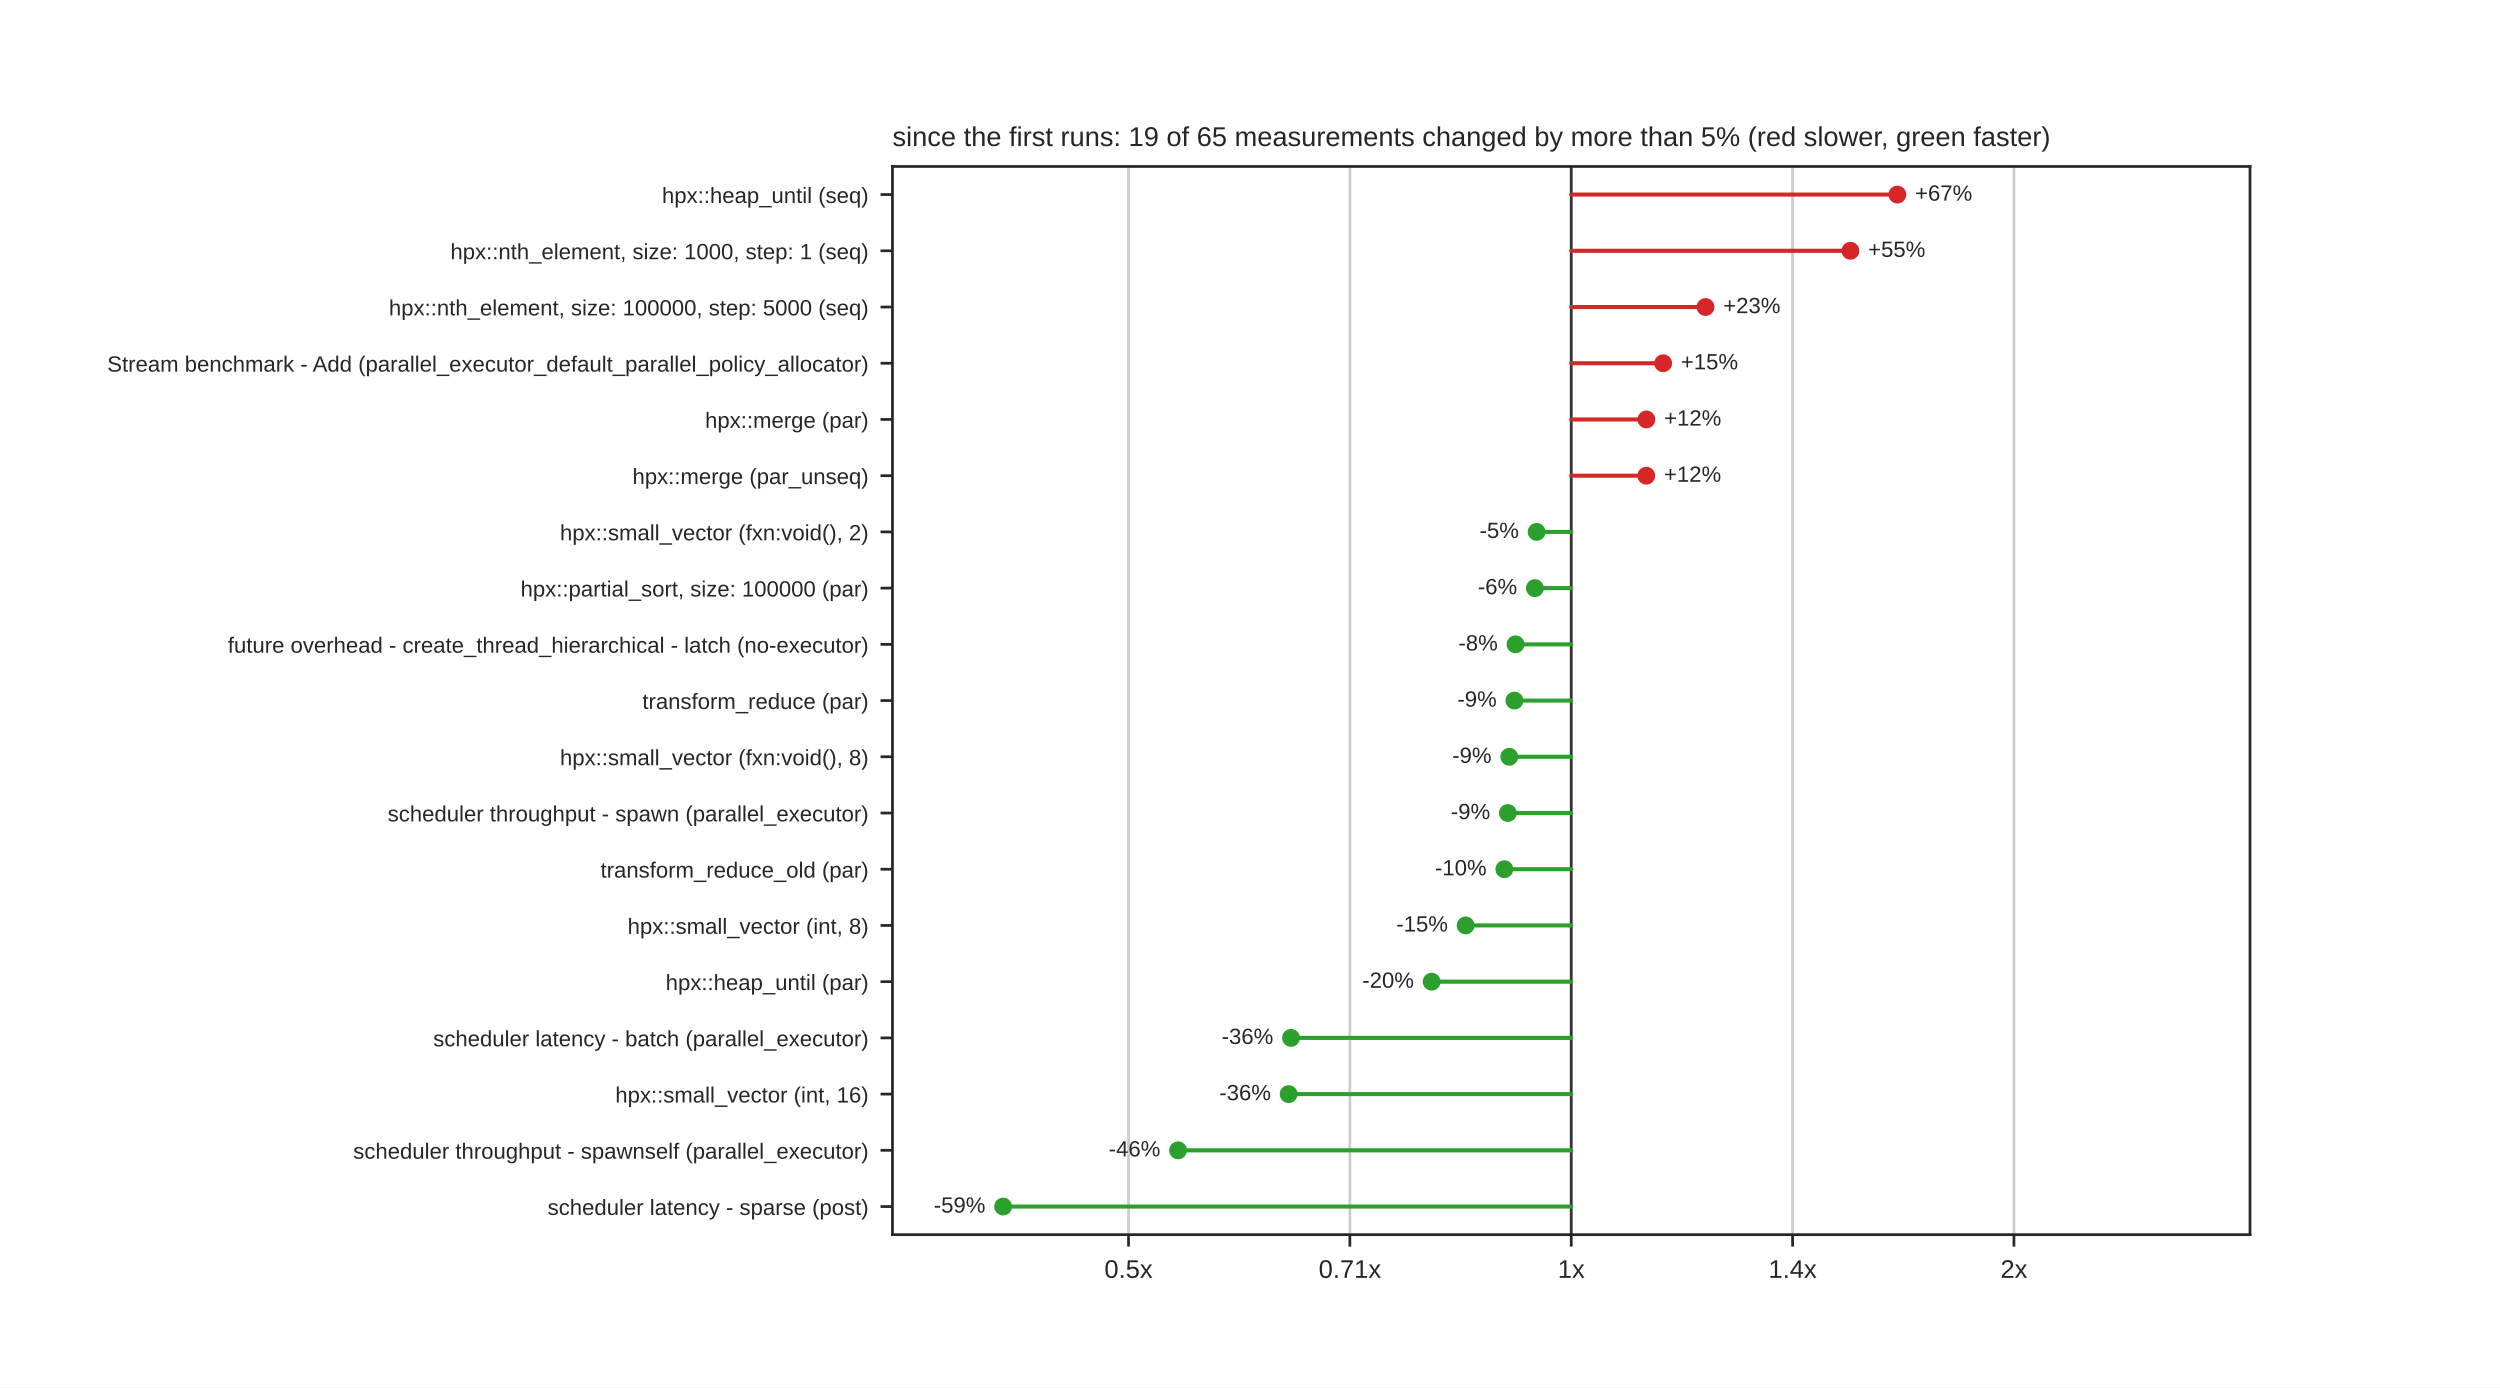
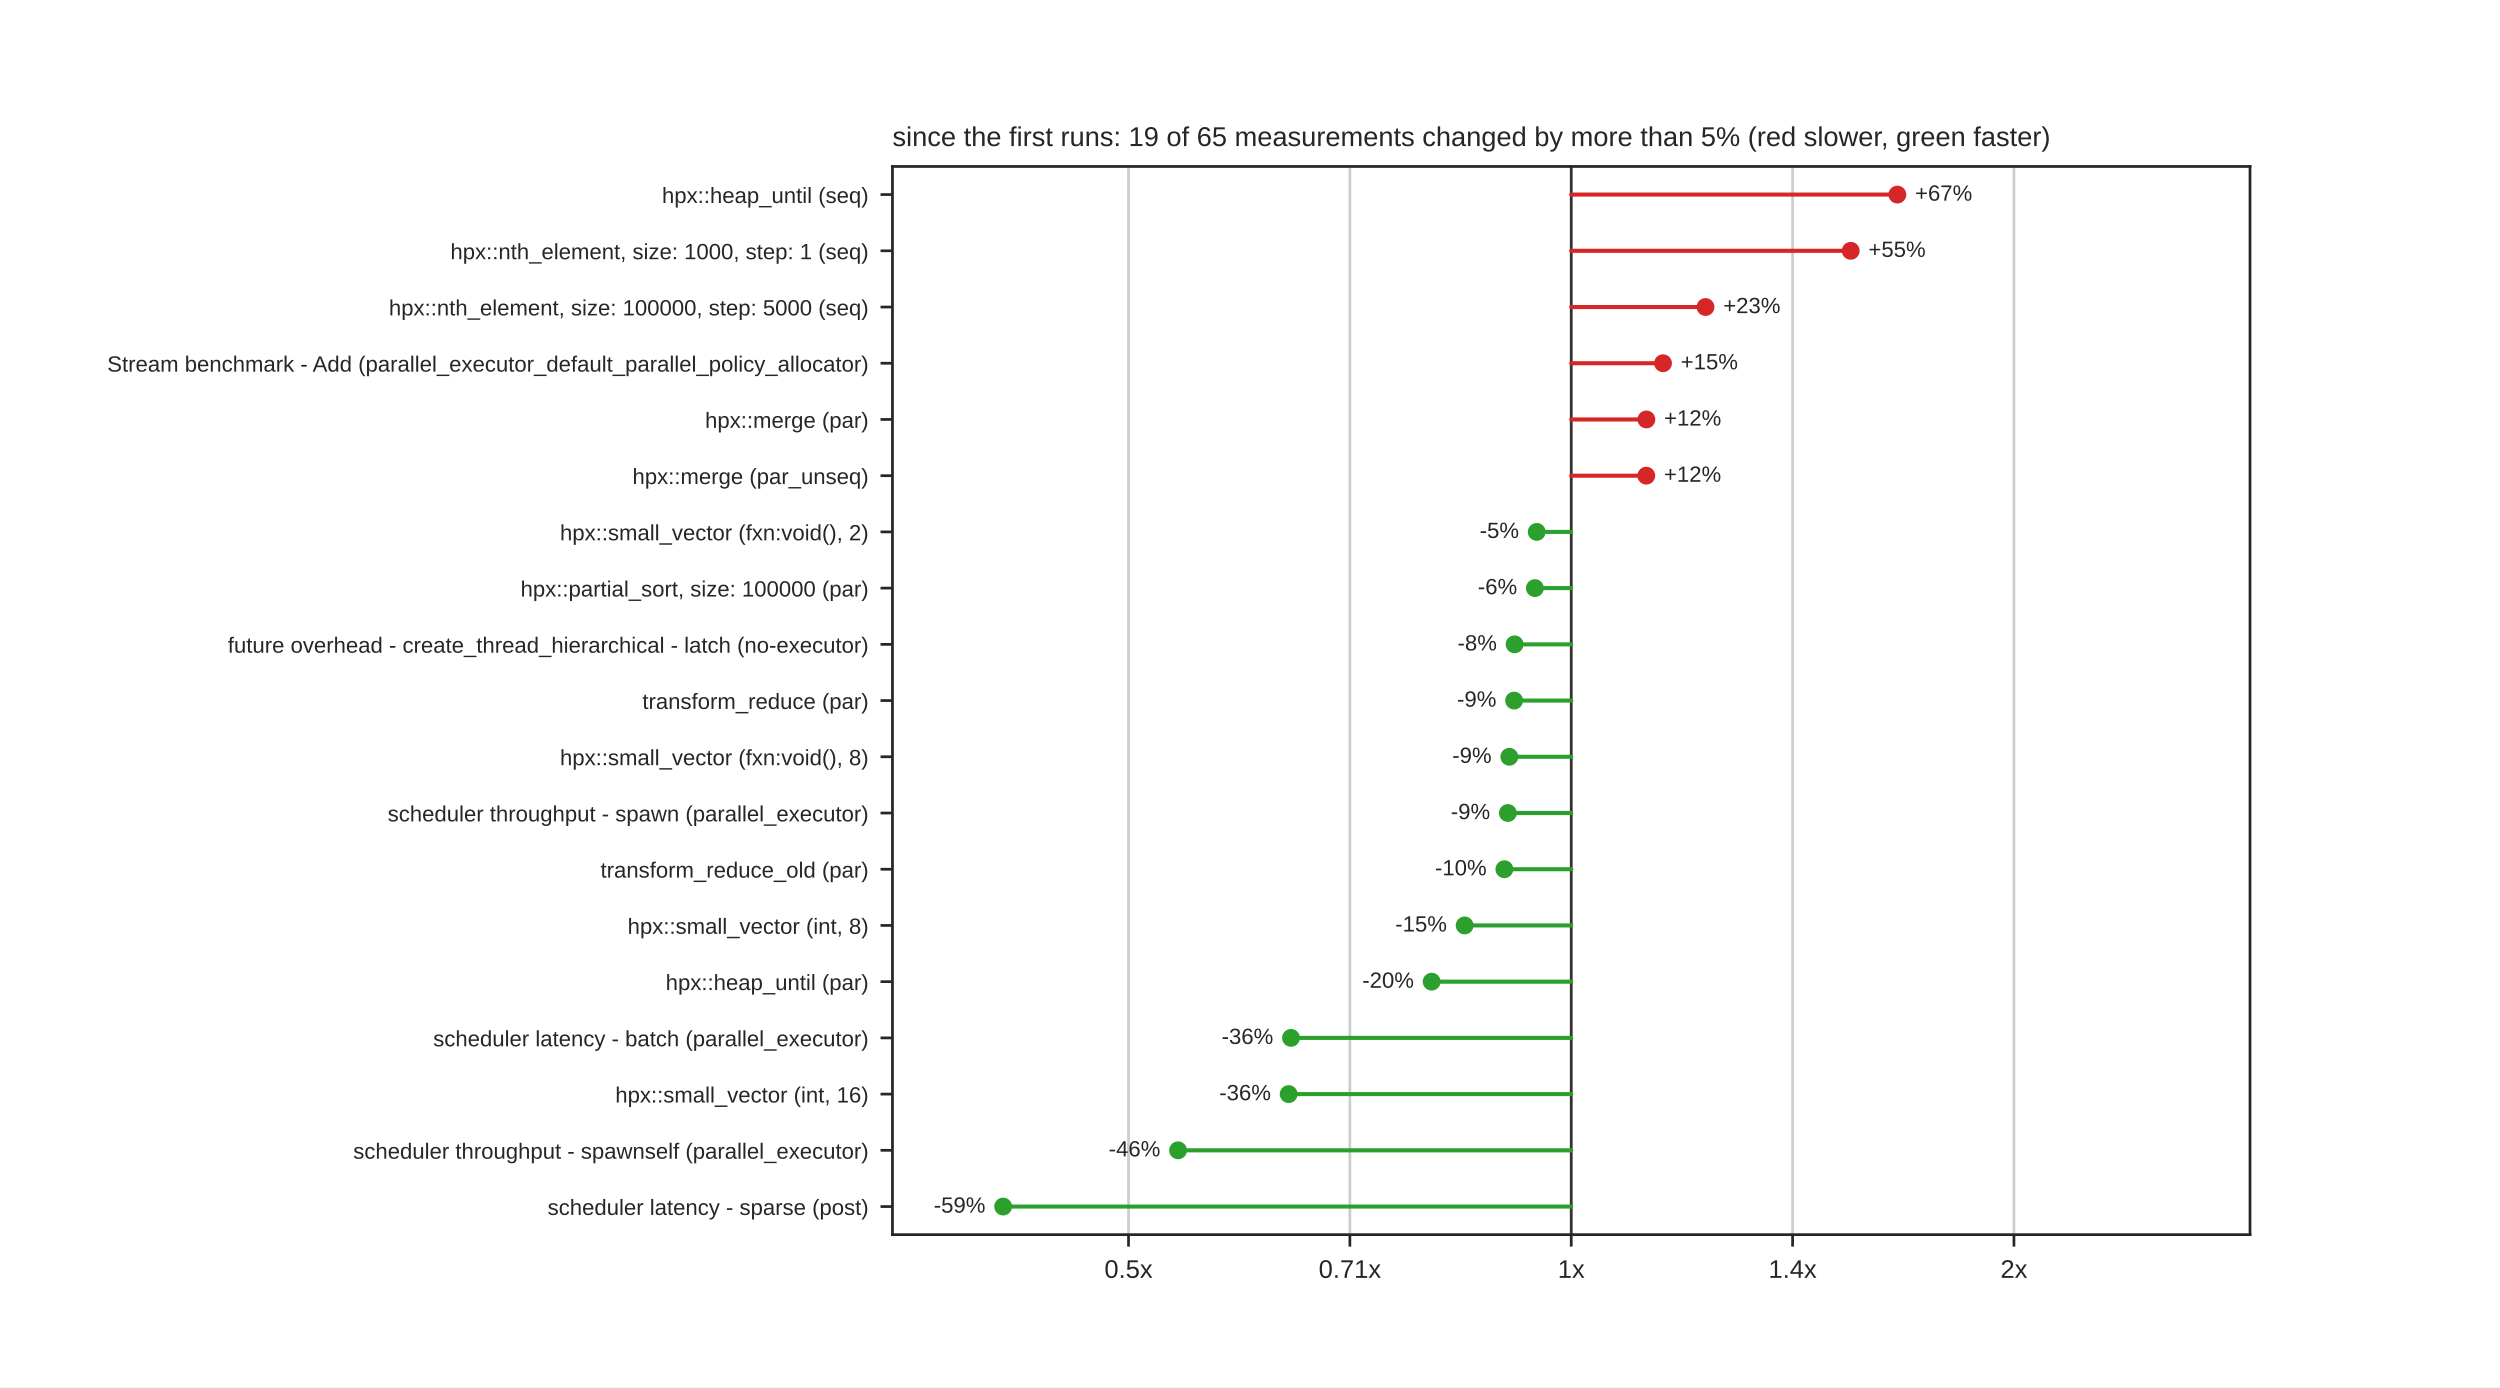
<svg xmlns="http://www.w3.org/2000/svg" xmlns:xlink="http://www.w3.org/1999/xlink" width="734.4pt" height="407.52pt" viewBox="0 0 734.4 407.52" version="1.1">
  <defs>
    <style type="text/css">*{stroke-linejoin: round; stroke-linecap: butt}</style>
  </defs>
  <g id="figure_1">
    <g id="patch_1">
      <path d="M 0 407.52  L 734.4 407.52  L 734.4 0  L 0 0  z " style="fill: #ffffff" />
    </g>
    <g id="axes_1">
      <g id="patch_2">
        <path d="M 262.17 362.693  L 660.96 362.693  L 660.96 48.902  L 262.17 48.902  z " style="fill: #ffffff" />
      </g>
      <g id="matplotlib.axis_1">
        <g id="xtick_1">
          <g id="line2d_1">
            <path d="M 331.515 362.693  L 331.515 48.902  " clip-path="url(#p1e2e644238)" style="fill: none; stroke: #cccccc; stroke-width: 0.8; stroke-linecap: round" />
          </g>
          <g id="line2d_2">
            <defs>
              <path id="mdfc5214045" d="M 0 0  L 0 3.5  " style="stroke: #262626; stroke-width: 0.8" />
            </defs>
            <g>
              <use xlink:href="#mdfc5214045" x="331.515" y="362.693" style="fill: #262626; stroke: #262626; stroke-width: 0.8" />
            </g>
          </g>
          <g id="text_1">
-             <text style="fill: #262626; font: 7.5px 'Arial', 'DejaVu Sans', 'Liberation Sans', 'Bitstream Vera Sans', sans-serif; text-anchor: middle" x="331.515" y="375.392" transform="rotate(-0 331.5154 375.3916)">0.5x</text>
+             <text style="fill: #262626; font: 7.5px 'Arial', 'DejaVu Sans', 'Liberation Sans', 'Bitstream Vera Sans', sans-serif; text-anchor: middle" x="331.515" y="375.392" transform="rotate(-0 331.5151 375.3916)">0.5x</text>
          </g>
        </g>
        <g id="xtick_2">
          <g id="line2d_3">
            <path d="M 396.54 362.693  L 396.54 48.902  " clip-path="url(#p1e2e644238)" style="fill: none; stroke: #cccccc; stroke-width: 0.8; stroke-linecap: round" />
          </g>
          <g id="line2d_4">
            <g>
              <use xlink:href="#mdfc5214045" x="396.54" y="362.693" style="fill: #262626; stroke: #262626; stroke-width: 0.8" />
            </g>
          </g>
          <g id="text_2">
-             <text style="fill: #262626; font: 7.5px 'Arial', 'DejaVu Sans', 'Liberation Sans', 'Bitstream Vera Sans', sans-serif; text-anchor: middle" x="396.54" y="375.392" transform="rotate(-0 396.5402 375.3916)">0.71x</text>
+             <text style="fill: #262626; font: 7.5px 'Arial', 'DejaVu Sans', 'Liberation Sans', 'Bitstream Vera Sans', sans-serif; text-anchor: middle" x="396.54" y="375.392" transform="rotate(-0 396.54 375.3916)">0.71x</text>
          </g>
        </g>
        <g id="xtick_3">
          <g id="line2d_5">
            <path d="M 461.565 362.693  L 461.565 48.902  " clip-path="url(#p1e2e644238)" style="fill: none; stroke: #cccccc; stroke-width: 0.8; stroke-linecap: round" />
          </g>
          <g id="line2d_6">
            <g>
              <use xlink:href="#mdfc5214045" x="461.565" y="362.693" style="fill: #262626; stroke: #262626; stroke-width: 0.8" />
            </g>
          </g>
          <g id="text_3">
            <text style="fill: #262626; font: 7.5px 'Arial', 'DejaVu Sans', 'Liberation Sans', 'Bitstream Vera Sans', sans-serif; text-anchor: middle" x="461.565" y="375.392" transform="rotate(-0 461.565 375.3916)">1x</text>
          </g>
        </g>
        <g id="xtick_4">
          <g id="line2d_7">
            <path d="M 526.59 362.693  L 526.59 48.902  " clip-path="url(#p1e2e644238)" style="fill: none; stroke: #cccccc; stroke-width: 0.8; stroke-linecap: round" />
          </g>
          <g id="line2d_8">
            <g>
              <use xlink:href="#mdfc5214045" x="526.59" y="362.693" style="fill: #262626; stroke: #262626; stroke-width: 0.8" />
            </g>
          </g>
          <g id="text_4">
-             <text style="fill: #262626; font: 7.5px 'Arial', 'DejaVu Sans', 'Liberation Sans', 'Bitstream Vera Sans', sans-serif; text-anchor: middle" x="526.59" y="375.392" transform="rotate(-0 526.5898 375.3916)">1.4x</text>
+             <text style="fill: #262626; font: 7.5px 'Arial', 'DejaVu Sans', 'Liberation Sans', 'Bitstream Vera Sans', sans-serif; text-anchor: middle" x="526.59" y="375.392" transform="rotate(-0 526.59 375.3916)">1.4x</text>
          </g>
        </g>
        <g id="xtick_5">
          <g id="line2d_9">
            <path d="M 591.615 362.693  L 591.615 48.902  " clip-path="url(#p1e2e644238)" style="fill: none; stroke: #cccccc; stroke-width: 0.8; stroke-linecap: round" />
          </g>
          <g id="line2d_10">
            <g>
              <use xlink:href="#mdfc5214045" x="591.615" y="362.693" style="fill: #262626; stroke: #262626; stroke-width: 0.8" />
            </g>
          </g>
          <g id="text_5">
-             <text style="fill: #262626; font: 7.5px 'Arial', 'DejaVu Sans', 'Liberation Sans', 'Bitstream Vera Sans', sans-serif; text-anchor: middle" x="591.615" y="375.392" transform="rotate(-0 591.6146 375.3916)">2x</text>
+             <text style="fill: #262626; font: 7.5px 'Arial', 'DejaVu Sans', 'Liberation Sans', 'Bitstream Vera Sans', sans-serif; text-anchor: middle" x="591.615" y="375.392" transform="rotate(-0 591.6149 375.3916)">2x</text>
          </g>
        </g>
      </g>
      <g id="matplotlib.axis_2">
        <g id="ytick_1">
          <g id="line2d_11">
            <defs>
              <path id="m414165cd4d" d="M 0 0  L -3.5 0  " style="stroke: #262626; stroke-width: 0.8" />
            </defs>
            <g>
              <use xlink:href="#m414165cd4d" x="262.17" y="57.16" style="fill: #262626; stroke: #262626; stroke-width: 0.8" />
            </g>
          </g>
          <g id="text_6">
            <text style="fill: #262626; font: 6.5px 'Arial', 'DejaVu Sans', 'Liberation Sans', 'Bitstream Vera Sans', sans-serif; text-anchor: end" x="255.17" y="59.63" transform="rotate(-0 255.17 59.62953)">hpx::heap_until (seq)</text>
          </g>
        </g>
        <g id="ytick_2">
          <g id="line2d_12">
            <g>
              <use xlink:href="#m414165cd4d" x="262.17" y="73.675" style="fill: #262626; stroke: #262626; stroke-width: 0.8" />
            </g>
          </g>
          <g id="text_7">
            <text style="fill: #262626; font: 6.5px 'Arial', 'DejaVu Sans', 'Liberation Sans', 'Bitstream Vera Sans', sans-serif; text-anchor: end" x="255.17" y="76.145" transform="rotate(-0 255.17 76.14482)">hpx::nth_element, size: 1000, step: 1 (seq)</text>
          </g>
        </g>
        <g id="ytick_3">
          <g id="line2d_13">
            <g>
              <use xlink:href="#m414165cd4d" x="262.17" y="90.191" style="fill: #262626; stroke: #262626; stroke-width: 0.8" />
            </g>
          </g>
          <g id="text_8">
            <text style="fill: #262626; font: 6.5px 'Arial', 'DejaVu Sans', 'Liberation Sans', 'Bitstream Vera Sans', sans-serif; text-anchor: end" x="255.17" y="92.66" transform="rotate(-0 255.17 92.6601)">hpx::nth_element, size: 100000, step: 5000 (seq)</text>
          </g>
        </g>
        <g id="ytick_4">
          <g id="line2d_14">
            <g>
              <use xlink:href="#m414165cd4d" x="262.17" y="106.706" style="fill: #262626; stroke: #262626; stroke-width: 0.8" />
            </g>
          </g>
          <g id="text_9">
            <text style="fill: #262626; font: 6.5px 'Arial', 'DejaVu Sans', 'Liberation Sans', 'Bitstream Vera Sans', sans-serif; text-anchor: end" x="255.17" y="109.175" transform="rotate(-0 255.17 109.1754)">Stream benchmark - Add (parallel_executor_default_parallel_policy_allocator)</text>
          </g>
        </g>
        <g id="ytick_5">
          <g id="line2d_15">
            <g>
              <use xlink:href="#m414165cd4d" x="262.17" y="123.221" style="fill: #262626; stroke: #262626; stroke-width: 0.8" />
            </g>
          </g>
          <g id="text_10">
            <text style="fill: #262626; font: 6.5px 'Arial', 'DejaVu Sans', 'Liberation Sans', 'Bitstream Vera Sans', sans-serif; text-anchor: end" x="255.17" y="125.691" transform="rotate(-0 255.17 125.6907)">hpx::merge (par)</text>
          </g>
        </g>
        <g id="ytick_6">
          <g id="line2d_16">
            <g>
              <use xlink:href="#m414165cd4d" x="262.17" y="139.736" style="fill: #262626; stroke: #262626; stroke-width: 0.8" />
            </g>
          </g>
          <g id="text_11">
            <text style="fill: #262626; font: 6.5px 'Arial', 'DejaVu Sans', 'Liberation Sans', 'Bitstream Vera Sans', sans-serif; text-anchor: end" x="255.17" y="142.206" transform="rotate(-0 255.17 142.206)">hpx::merge (par_unseq)</text>
          </g>
        </g>
        <g id="ytick_7">
          <g id="line2d_17">
            <g>
              <use xlink:href="#m414165cd4d" x="262.17" y="156.252" style="fill: #262626; stroke: #262626; stroke-width: 0.8" />
            </g>
          </g>
          <g id="text_12">
            <text style="fill: #262626; font: 6.5px 'Arial', 'DejaVu Sans', 'Liberation Sans', 'Bitstream Vera Sans', sans-serif; text-anchor: end" x="255.17" y="158.721" transform="rotate(-0 255.17 158.7212)">hpx::small_vector (fxn:void(), 2)</text>
          </g>
        </g>
        <g id="ytick_8">
          <g id="line2d_18">
            <g>
              <use xlink:href="#m414165cd4d" x="262.17" y="172.767" style="fill: #262626; stroke: #262626; stroke-width: 0.8" />
            </g>
          </g>
          <g id="text_13">
            <text style="fill: #262626; font: 6.5px 'Arial', 'DejaVu Sans', 'Liberation Sans', 'Bitstream Vera Sans', sans-serif; text-anchor: end" x="255.17" y="175.237" transform="rotate(-0 255.17 175.2365)">hpx::partial_sort, size: 100000 (par)</text>
          </g>
        </g>
        <g id="ytick_9">
          <g id="line2d_19">
            <g>
              <use xlink:href="#m414165cd4d" x="262.17" y="189.282" style="fill: #262626; stroke: #262626; stroke-width: 0.8" />
            </g>
          </g>
          <g id="text_14">
            <text style="fill: #262626; font: 6.5px 'Arial', 'DejaVu Sans', 'Liberation Sans', 'Bitstream Vera Sans', sans-serif; text-anchor: end" x="255.17" y="191.752" transform="rotate(-0 255.17 191.7518)">future overhead - create_thread_hierarchical - latch (no-executor)</text>
          </g>
        </g>
        <g id="ytick_10">
          <g id="line2d_20">
            <g>
              <use xlink:href="#m414165cd4d" x="262.17" y="205.798" style="fill: #262626; stroke: #262626; stroke-width: 0.8" />
            </g>
          </g>
          <g id="text_15">
            <text style="fill: #262626; font: 6.5px 'Arial', 'DejaVu Sans', 'Liberation Sans', 'Bitstream Vera Sans', sans-serif; text-anchor: end" x="255.17" y="208.267" transform="rotate(-0 255.17 208.2671)">transform_reduce (par)</text>
          </g>
        </g>
        <g id="ytick_11">
          <g id="line2d_21">
            <g>
              <use xlink:href="#m414165cd4d" x="262.17" y="222.313" style="fill: #262626; stroke: #262626; stroke-width: 0.8" />
            </g>
          </g>
          <g id="text_16">
            <text style="fill: #262626; font: 6.5px 'Arial', 'DejaVu Sans', 'Liberation Sans', 'Bitstream Vera Sans', sans-serif; text-anchor: end" x="255.17" y="224.782" transform="rotate(-0 255.17 224.7824)">hpx::small_vector (fxn:void(), 8)</text>
          </g>
        </g>
        <g id="ytick_12">
          <g id="line2d_22">
            <g>
              <use xlink:href="#m414165cd4d" x="262.17" y="238.828" style="fill: #262626; stroke: #262626; stroke-width: 0.8" />
            </g>
          </g>
          <g id="text_17">
            <text style="fill: #262626; font: 6.5px 'Arial', 'DejaVu Sans', 'Liberation Sans', 'Bitstream Vera Sans', sans-serif; text-anchor: end" x="255.17" y="241.298" transform="rotate(-0 255.17 241.2977)">scheduler throughput - spawn (parallel_executor)</text>
          </g>
        </g>
        <g id="ytick_13">
          <g id="line2d_23">
            <g>
              <use xlink:href="#m414165cd4d" x="262.17" y="255.343" style="fill: #262626; stroke: #262626; stroke-width: 0.8" />
            </g>
          </g>
          <g id="text_18">
            <text style="fill: #262626; font: 6.5px 'Arial', 'DejaVu Sans', 'Liberation Sans', 'Bitstream Vera Sans', sans-serif; text-anchor: end" x="255.17" y="257.813" transform="rotate(-0 255.17 257.8129)">transform_reduce_old (par)</text>
          </g>
        </g>
        <g id="ytick_14">
          <g id="line2d_24">
            <g>
              <use xlink:href="#m414165cd4d" x="262.17" y="271.859" style="fill: #262626; stroke: #262626; stroke-width: 0.8" />
            </g>
          </g>
          <g id="text_19">
            <text style="fill: #262626; font: 6.5px 'Arial', 'DejaVu Sans', 'Liberation Sans', 'Bitstream Vera Sans', sans-serif; text-anchor: end" x="255.17" y="274.328" transform="rotate(-0 255.17 274.3282)">hpx::small_vector (int, 8)</text>
          </g>
        </g>
        <g id="ytick_15">
          <g id="line2d_25">
            <g>
              <use xlink:href="#m414165cd4d" x="262.17" y="288.374" style="fill: #262626; stroke: #262626; stroke-width: 0.8" />
            </g>
          </g>
          <g id="text_20">
            <text style="fill: #262626; font: 6.5px 'Arial', 'DejaVu Sans', 'Liberation Sans', 'Bitstream Vera Sans', sans-serif; text-anchor: end" x="255.17" y="290.844" transform="rotate(-0 255.17 290.8435)">hpx::heap_until (par)</text>
          </g>
        </g>
        <g id="ytick_16">
          <g id="line2d_26">
            <g>
              <use xlink:href="#m414165cd4d" x="262.17" y="304.889" style="fill: #262626; stroke: #262626; stroke-width: 0.8" />
            </g>
          </g>
          <g id="text_21">
            <text style="fill: #262626; font: 6.5px 'Arial', 'DejaVu Sans', 'Liberation Sans', 'Bitstream Vera Sans', sans-serif; text-anchor: end" x="255.17" y="307.359" transform="rotate(-0 255.17 307.3588)">scheduler latency - batch (parallel_executor)</text>
          </g>
        </g>
        <g id="ytick_17">
          <g id="line2d_27">
            <g>
              <use xlink:href="#m414165cd4d" x="262.17" y="321.405" style="fill: #262626; stroke: #262626; stroke-width: 0.8" />
            </g>
          </g>
          <g id="text_22">
            <text style="fill: #262626; font: 6.5px 'Arial', 'DejaVu Sans', 'Liberation Sans', 'Bitstream Vera Sans', sans-serif; text-anchor: end" x="255.17" y="323.874" transform="rotate(-0 255.17 323.8741)">hpx::small_vector (int, 16)</text>
          </g>
        </g>
        <g id="ytick_18">
          <g id="line2d_28">
            <g>
              <use xlink:href="#m414165cd4d" x="262.17" y="337.92" style="fill: #262626; stroke: #262626; stroke-width: 0.8" />
            </g>
          </g>
          <g id="text_23">
            <text style="fill: #262626; font: 6.5px 'Arial', 'DejaVu Sans', 'Liberation Sans', 'Bitstream Vera Sans', sans-serif; text-anchor: end" x="255.17" y="340.389" transform="rotate(-0 255.17 340.3894)">scheduler throughput - spawnself (parallel_executor)</text>
          </g>
        </g>
        <g id="ytick_19">
          <g id="line2d_29">
            <g>
              <use xlink:href="#m414165cd4d" x="262.17" y="354.435" style="fill: #262626; stroke: #262626; stroke-width: 0.8" />
            </g>
          </g>
          <g id="text_24">
            <text style="fill: #262626; font: 6.5px 'Arial', 'DejaVu Sans', 'Liberation Sans', 'Bitstream Vera Sans', sans-serif; text-anchor: end" x="255.17" y="356.905" transform="rotate(-0 255.17 356.9047)">scheduler latency - sparse (post)</text>
          </g>
        </g>
      </g>
      <g id="line2d_30">
        <path d="M 461.565 362.693  L 461.565 48.902  " clip-path="url(#p1e2e644238)" style="fill: none; stroke: #333333; stroke-width: 0.8; stroke-linecap: round" />
      </g>
      <g id="line2d_31">
-         <path d="M 461.565 57.16  L 557.369 57.16  " clip-path="url(#p1e2e644238)" style="fill: none; stroke: #d62728; stroke-width: 1.2; stroke-linecap: round" />
+         <path d="M 461.565 57.16  L 557.37 57.16  " clip-path="url(#p1e2e644238)" style="fill: none; stroke: #d62728; stroke-width: 1.2; stroke-linecap: round" />
      </g>
      <g id="line2d_32">
-         <path d="M 461.565 73.675  L 543.58 73.675  " clip-path="url(#p1e2e644238)" style="fill: none; stroke: #d62728; stroke-width: 1.2; stroke-linecap: round" />
+         <path d="M 461.565 73.675  L 543.674 73.675  " clip-path="url(#p1e2e644238)" style="fill: none; stroke: #d62728; stroke-width: 1.2; stroke-linecap: round" />
      </g>
      <g id="line2d_33">
        <path d="M 461.565 90.191  L 501.015 90.191  " clip-path="url(#p1e2e644238)" style="fill: none; stroke: #d62728; stroke-width: 1.2; stroke-linecap: round" />
      </g>
      <g id="line2d_34">
-         <path d="M 461.565 106.706  L 488.57 106.706  " clip-path="url(#p1e2e644238)" style="fill: none; stroke: #d62728; stroke-width: 1.2; stroke-linecap: round" />
+         <path d="M 461.565 106.706  L 488.533 106.706  " clip-path="url(#p1e2e644238)" style="fill: none; stroke: #d62728; stroke-width: 1.2; stroke-linecap: round" />
      </g>
      <g id="line2d_35">
-         <path d="M 461.565 123.221  L 483.646 123.221  " clip-path="url(#p1e2e644238)" style="fill: none; stroke: #d62728; stroke-width: 1.2; stroke-linecap: round" />
+         <path d="M 461.565 123.221  L 483.639 123.221  " clip-path="url(#p1e2e644238)" style="fill: none; stroke: #d62728; stroke-width: 1.2; stroke-linecap: round" />
      </g>
      <g id="line2d_36">
        <path d="M 461.565 139.736  L 483.614 139.736  " clip-path="url(#p1e2e644238)" style="fill: none; stroke: #d62728; stroke-width: 1.2; stroke-linecap: round" />
      </g>
      <g id="line2d_37">
-         <path d="M 461.565 156.252  L 451.397 156.252  " clip-path="url(#p1e2e644238)" style="fill: none; stroke: #2ca02c; stroke-width: 1.2; stroke-linecap: round" />
+         <path d="M 461.565 156.252  L 451.428 156.252  " clip-path="url(#p1e2e644238)" style="fill: none; stroke: #2ca02c; stroke-width: 1.2; stroke-linecap: round" />
      </g>
      <g id="line2d_38">
        <path d="M 461.565 172.767  L 450.893 172.767  " clip-path="url(#p1e2e644238)" style="fill: none; stroke: #2ca02c; stroke-width: 1.2; stroke-linecap: round" />
      </g>
      <g id="line2d_39">
-         <path d="M 461.565 189.282  L 445.196 189.282  " clip-path="url(#p1e2e644238)" style="fill: none; stroke: #2ca02c; stroke-width: 1.2; stroke-linecap: round" />
+         <path d="M 461.565 189.282  L 444.931 189.282  " clip-path="url(#p1e2e644238)" style="fill: none; stroke: #2ca02c; stroke-width: 1.2; stroke-linecap: round" />
      </g>
      <g id="line2d_40">
-         <path d="M 461.565 205.798  L 444.885 205.798  " clip-path="url(#p1e2e644238)" style="fill: none; stroke: #2ca02c; stroke-width: 1.2; stroke-linecap: round" />
+         <path d="M 461.565 205.798  L 444.787 205.798  " clip-path="url(#p1e2e644238)" style="fill: none; stroke: #2ca02c; stroke-width: 1.2; stroke-linecap: round" />
      </g>
      <g id="line2d_41">
-         <path d="M 461.565 222.313  L 443.362 222.313  " clip-path="url(#p1e2e644238)" style="fill: none; stroke: #2ca02c; stroke-width: 1.2; stroke-linecap: round" />
+         <path d="M 461.565 222.313  L 443.381 222.313  " clip-path="url(#p1e2e644238)" style="fill: none; stroke: #2ca02c; stroke-width: 1.2; stroke-linecap: round" />
      </g>
      <g id="line2d_42">
        <path d="M 461.565 238.828  L 442.955 238.828  " clip-path="url(#p1e2e644238)" style="fill: none; stroke: #2ca02c; stroke-width: 1.2; stroke-linecap: round" />
      </g>
      <g id="line2d_43">
        <path d="M 461.565 255.343  L 441.921 255.343  " clip-path="url(#p1e2e644238)" style="fill: none; stroke: #2ca02c; stroke-width: 1.2; stroke-linecap: round" />
      </g>
      <g id="line2d_44">
-         <path d="M 461.565 271.859  L 430.554 271.859  " clip-path="url(#p1e2e644238)" style="fill: none; stroke: #2ca02c; stroke-width: 1.2; stroke-linecap: round" />
+         <path d="M 461.565 271.859  L 430.253 271.859  " clip-path="url(#p1e2e644238)" style="fill: none; stroke: #2ca02c; stroke-width: 1.2; stroke-linecap: round" />
      </g>
      <g id="line2d_45">
        <path d="M 461.565 288.374  L 420.563 288.374  " clip-path="url(#p1e2e644238)" style="fill: none; stroke: #2ca02c; stroke-width: 1.2; stroke-linecap: round" />
      </g>
      <g id="line2d_46">
-         <path d="M 461.565 304.889  L 379.25 304.889  " clip-path="url(#p1e2e644238)" style="fill: none; stroke: #2ca02c; stroke-width: 1.2; stroke-linecap: round" />
+         <path d="M 461.565 304.889  L 379.244 304.889  " clip-path="url(#p1e2e644238)" style="fill: none; stroke: #2ca02c; stroke-width: 1.2; stroke-linecap: round" />
      </g>
      <g id="line2d_47">
-         <path d="M 461.565 321.405  L 378.559 321.405  " clip-path="url(#p1e2e644238)" style="fill: none; stroke: #2ca02c; stroke-width: 1.2; stroke-linecap: round" />
+         <path d="M 461.565 321.405  L 378.558 321.405  " clip-path="url(#p1e2e644238)" style="fill: none; stroke: #2ca02c; stroke-width: 1.2; stroke-linecap: round" />
      </g>
      <g id="line2d_48">
        <path d="M 461.565 337.92  L 346.069 337.92  " clip-path="url(#p1e2e644238)" style="fill: none; stroke: #2ca02c; stroke-width: 1.2; stroke-linecap: round" />
      </g>
      <g id="line2d_49">
        <path d="M 461.565 354.435  L 294.682 354.435  " clip-path="url(#p1e2e644238)" style="fill: none; stroke: #2ca02c; stroke-width: 1.2; stroke-linecap: round" />
      </g>
      <g id="patch_3">
        <path d="M 262.17 362.693  L 262.17 48.902  " style="fill: none; stroke: #262626; stroke-width: 0.8; stroke-linejoin: miter; stroke-linecap: square" />
      </g>
      <g id="patch_4">
        <path d="M 660.96 362.693  L 660.96 48.902  " style="fill: none; stroke: #262626; stroke-width: 0.8; stroke-linejoin: miter; stroke-linecap: square" />
      </g>
      <g id="patch_5">
        <path d="M 262.17 362.693  L 660.96 362.693  " style="fill: none; stroke: #262626; stroke-width: 0.8; stroke-linejoin: miter; stroke-linecap: square" />
      </g>
      <g id="patch_6">
        <path d="M 262.17 48.902  L 660.96 48.902  " style="fill: none; stroke: #262626; stroke-width: 0.8; stroke-linejoin: miter; stroke-linecap: square" />
      </g>
      <g id="PathCollection_1">
        <defs>
          <path id="m8968767a60" d="M 0 2.121  C 0.563 2.121 1.102 1.898 1.5 1.5  C 1.898 1.102 2.121 0.563 2.121 0  C 2.121 -0.563 1.898 -1.102 1.5 -1.5  C 1.102 -1.898 0.563 -2.121 0 -2.121  C -0.563 -2.121 -1.102 -1.898 -1.5 -1.5  C -1.898 -1.102 -2.121 -0.563 -2.121 0  C -2.121 0.563 -1.898 1.102 -1.5 1.5  C -1.102 1.898 -0.563 2.121 0 2.121  z " style="stroke: #d62728" />
        </defs>
        <g clip-path="url(#p1e2e644238)">
-           <use xlink:href="#m8968767a60" x="557.369" y="57.16" style="fill: #d62728; stroke: #d62728" />
+           <use xlink:href="#m8968767a60" x="557.37" y="57.16" style="fill: #d62728; stroke: #d62728" />
        </g>
      </g>
      <g id="text_25">
-         <text style="fill: #262626; font: 6.5px 'Arial', 'DejaVu Sans', 'Liberation Sans', 'Bitstream Vera Sans', sans-serif; text-anchor: start" x="562.571" y="58.954" transform="rotate(-0 562.5706 58.95364)">+67%</text>
+         <text style="fill: #262626; font: 6.5px 'Arial', 'DejaVu Sans', 'Liberation Sans', 'Bitstream Vera Sans', sans-serif; text-anchor: start" x="562.572" y="58.954" transform="rotate(-0 562.572 58.95364)">+67%</text>
      </g>
      <g id="PathCollection_2">
        <g clip-path="url(#p1e2e644238)">
-           <use xlink:href="#m8968767a60" x="543.58" y="73.675" style="fill: #d62728; stroke: #d62728" />
+           <use xlink:href="#m8968767a60" x="543.674" y="73.675" style="fill: #d62728; stroke: #d62728" />
        </g>
      </g>
      <g id="text_26">
-         <text style="fill: #262626; font: 6.5px 'Arial', 'DejaVu Sans', 'Liberation Sans', 'Bitstream Vera Sans', sans-serif; text-anchor: start" x="548.782" y="75.469" transform="rotate(-0 548.7816 75.46892)">+55%</text>
+         <text style="fill: #262626; font: 6.5px 'Arial', 'DejaVu Sans', 'Liberation Sans', 'Bitstream Vera Sans', sans-serif; text-anchor: start" x="548.876" y="75.469" transform="rotate(-0 548.8762 75.46892)">+55%</text>
      </g>
      <g id="PathCollection_3">
        <g clip-path="url(#p1e2e644238)">
          <use xlink:href="#m8968767a60" x="501.015" y="90.191" style="fill: #d62728; stroke: #d62728" />
        </g>
      </g>
      <g id="text_27">
-         <text style="fill: #262626; font: 6.5px 'Arial', 'DejaVu Sans', 'Liberation Sans', 'Bitstream Vera Sans', sans-serif; text-anchor: start" x="506.217" y="91.984" transform="rotate(-0 506.2166 91.9842)">+23%</text>
+         <text style="fill: #262626; font: 6.5px 'Arial', 'DejaVu Sans', 'Liberation Sans', 'Bitstream Vera Sans', sans-serif; text-anchor: start" x="506.217" y="91.984" transform="rotate(-0 506.2167 91.9842)">+23%</text>
      </g>
      <g id="PathCollection_4">
        <g clip-path="url(#p1e2e644238)">
-           <use xlink:href="#m8968767a60" x="488.57" y="106.706" style="fill: #d62728; stroke: #d62728" />
+           <use xlink:href="#m8968767a60" x="488.533" y="106.706" style="fill: #d62728; stroke: #d62728" />
        </g>
      </g>
      <g id="text_28">
-         <text style="fill: #262626; font: 6.5px 'Arial', 'DejaVu Sans', 'Liberation Sans', 'Bitstream Vera Sans', sans-serif; text-anchor: start" x="493.772" y="108.499" transform="rotate(-0 493.7718 108.4995)">+15%</text>
+         <text style="fill: #262626; font: 6.5px 'Arial', 'DejaVu Sans', 'Liberation Sans', 'Bitstream Vera Sans', sans-serif; text-anchor: start" x="493.735" y="108.499" transform="rotate(-0 493.7353 108.4995)">+15%</text>
      </g>
      <g id="PathCollection_5">
        <g clip-path="url(#p1e2e644238)">
-           <use xlink:href="#m8968767a60" x="483.646" y="123.221" style="fill: #d62728; stroke: #d62728" />
+           <use xlink:href="#m8968767a60" x="483.639" y="123.221" style="fill: #d62728; stroke: #d62728" />
        </g>
      </g>
      <g id="text_29">
-         <text style="fill: #262626; font: 6.5px 'Arial', 'DejaVu Sans', 'Liberation Sans', 'Bitstream Vera Sans', sans-serif; text-anchor: start" x="488.848" y="125.015" transform="rotate(-0 488.8484 125.0148)">+12%</text>
+         <text style="fill: #262626; font: 6.5px 'Arial', 'DejaVu Sans', 'Liberation Sans', 'Bitstream Vera Sans', sans-serif; text-anchor: start" x="488.841" y="125.015" transform="rotate(-0 488.8414 125.0148)">+12%</text>
      </g>
      <g id="PathCollection_6">
        <g clip-path="url(#p1e2e644238)">
          <use xlink:href="#m8968767a60" x="483.614" y="139.736" style="fill: #d62728; stroke: #d62728" />
        </g>
      </g>
      <g id="text_30">
-         <text style="fill: #262626; font: 6.5px 'Arial', 'DejaVu Sans', 'Liberation Sans', 'Bitstream Vera Sans', sans-serif; text-anchor: start" x="488.816" y="141.53" transform="rotate(-0 488.816 141.5301)">+12%</text>
+         <text style="fill: #262626; font: 6.5px 'Arial', 'DejaVu Sans', 'Liberation Sans', 'Bitstream Vera Sans', sans-serif; text-anchor: start" x="488.816" y="141.53" transform="rotate(-0 488.8161 141.5301)">+12%</text>
      </g>
      <g id="PathCollection_7">
        <defs>
          <path id="m7978cd0e5a" d="M 0 2.121  C 0.563 2.121 1.102 1.898 1.5 1.5  C 1.898 1.102 2.121 0.563 2.121 0  C 2.121 -0.563 1.898 -1.102 1.5 -1.5  C 1.102 -1.898 0.563 -2.121 0 -2.121  C -0.563 -2.121 -1.102 -1.898 -1.5 -1.5  C -1.898 -1.102 -2.121 -0.563 -2.121 0  C -2.121 0.563 -1.898 1.102 -1.5 1.5  C -1.102 1.898 -0.563 2.121 0 2.121  z " style="stroke: #2ca02c" />
        </defs>
        <g clip-path="url(#p1e2e644238)">
-           <use xlink:href="#m7978cd0e5a" x="451.397" y="156.252" style="fill: #2ca02c; stroke: #2ca02c" />
+           <use xlink:href="#m7978cd0e5a" x="451.428" y="156.252" style="fill: #2ca02c; stroke: #2ca02c" />
        </g>
      </g>
      <g id="text_31">
-         <text style="fill: #262626; font: 6.5px 'Arial', 'DejaVu Sans', 'Liberation Sans', 'Bitstream Vera Sans', sans-serif; text-anchor: end" x="446.195" y="158.045" transform="rotate(-0 446.1954 158.0453)">-5%</text>
+         <text style="fill: #262626; font: 6.5px 'Arial', 'DejaVu Sans', 'Liberation Sans', 'Bitstream Vera Sans', sans-serif; text-anchor: end" x="446.226" y="158.045" transform="rotate(-0 446.2263 158.0453)">-5%</text>
      </g>
      <g id="PathCollection_8">
        <g clip-path="url(#p1e2e644238)">
          <use xlink:href="#m7978cd0e5a" x="450.893" y="172.767" style="fill: #2ca02c; stroke: #2ca02c" />
        </g>
      </g>
      <g id="text_32">
        <text style="fill: #262626; font: 6.5px 'Arial', 'DejaVu Sans', 'Liberation Sans', 'Bitstream Vera Sans', sans-serif; text-anchor: end" x="445.691" y="174.561" transform="rotate(-0 445.691 174.5606)">-6%</text>
      </g>
      <g id="PathCollection_9">
        <g clip-path="url(#p1e2e644238)">
-           <use xlink:href="#m7978cd0e5a" x="445.196" y="189.282" style="fill: #2ca02c; stroke: #2ca02c" />
+           <use xlink:href="#m7978cd0e5a" x="444.931" y="189.282" style="fill: #2ca02c; stroke: #2ca02c" />
        </g>
      </g>
      <g id="text_33">
-         <text style="fill: #262626; font: 6.5px 'Arial', 'DejaVu Sans', 'Liberation Sans', 'Bitstream Vera Sans', sans-serif; text-anchor: end" x="439.994" y="191.076" transform="rotate(-0 439.9943 191.0759)">-8%</text>
+         <text style="fill: #262626; font: 6.5px 'Arial', 'DejaVu Sans', 'Liberation Sans', 'Bitstream Vera Sans', sans-serif; text-anchor: end" x="439.729" y="191.076" transform="rotate(-0 439.7288 191.0759)">-8%</text>
      </g>
      <g id="PathCollection_10">
        <g clip-path="url(#p1e2e644238)">
-           <use xlink:href="#m7978cd0e5a" x="444.885" y="205.798" style="fill: #2ca02c; stroke: #2ca02c" />
+           <use xlink:href="#m7978cd0e5a" x="444.787" y="205.798" style="fill: #2ca02c; stroke: #2ca02c" />
        </g>
      </g>
      <g id="text_34">
-         <text style="fill: #262626; font: 6.5px 'Arial', 'DejaVu Sans', 'Liberation Sans', 'Bitstream Vera Sans', sans-serif; text-anchor: end" x="439.683" y="207.591" transform="rotate(-0 439.6832 207.5912)">-9%</text>
+         <text style="fill: #262626; font: 6.5px 'Arial', 'DejaVu Sans', 'Liberation Sans', 'Bitstream Vera Sans', sans-serif; text-anchor: end" x="439.585" y="207.591" transform="rotate(-0 439.5845 207.5912)">-9%</text>
      </g>
      <g id="PathCollection_11">
        <g clip-path="url(#p1e2e644238)">
-           <use xlink:href="#m7978cd0e5a" x="443.362" y="222.313" style="fill: #2ca02c; stroke: #2ca02c" />
+           <use xlink:href="#m7978cd0e5a" x="443.381" y="222.313" style="fill: #2ca02c; stroke: #2ca02c" />
        </g>
      </g>
      <g id="text_35">
-         <text style="fill: #262626; font: 6.5px 'Arial', 'DejaVu Sans', 'Liberation Sans', 'Bitstream Vera Sans', sans-serif; text-anchor: end" x="438.16" y="224.106" transform="rotate(-0 438.1602 224.1065)">-9%</text>
+         <text style="fill: #262626; font: 6.5px 'Arial', 'DejaVu Sans', 'Liberation Sans', 'Bitstream Vera Sans', sans-serif; text-anchor: end" x="438.179" y="224.106" transform="rotate(-0 438.1794 224.1065)">-9%</text>
      </g>
      <g id="PathCollection_12">
        <g clip-path="url(#p1e2e644238)">
          <use xlink:href="#m7978cd0e5a" x="442.955" y="238.828" style="fill: #2ca02c; stroke: #2ca02c" />
        </g>
      </g>
      <g id="text_36">
        <text style="fill: #262626; font: 6.5px 'Arial', 'DejaVu Sans', 'Liberation Sans', 'Bitstream Vera Sans', sans-serif; text-anchor: end" x="437.753" y="240.622" transform="rotate(-0 437.7532 240.6218)">-9%</text>
      </g>
      <g id="PathCollection_13">
        <g clip-path="url(#p1e2e644238)">
          <use xlink:href="#m7978cd0e5a" x="441.921" y="255.343" style="fill: #2ca02c; stroke: #2ca02c" />
        </g>
      </g>
      <g id="text_37">
-         <text style="fill: #262626; font: 6.5px 'Arial', 'DejaVu Sans', 'Liberation Sans', 'Bitstream Vera Sans', sans-serif; text-anchor: end" x="436.719" y="257.137" transform="rotate(-0 436.7186 257.137)">-10%</text>
+         <text style="fill: #262626; font: 6.5px 'Arial', 'DejaVu Sans', 'Liberation Sans', 'Bitstream Vera Sans', sans-serif; text-anchor: end" x="436.719" y="257.137" transform="rotate(-0 436.7185 257.137)">-10%</text>
      </g>
      <g id="PathCollection_14">
        <g clip-path="url(#p1e2e644238)">
-           <use xlink:href="#m7978cd0e5a" x="430.554" y="271.859" style="fill: #2ca02c; stroke: #2ca02c" />
+           <use xlink:href="#m7978cd0e5a" x="430.253" y="271.859" style="fill: #2ca02c; stroke: #2ca02c" />
        </g>
      </g>
      <g id="text_38">
-         <text style="fill: #262626; font: 6.5px 'Arial', 'DejaVu Sans', 'Liberation Sans', 'Bitstream Vera Sans', sans-serif; text-anchor: end" x="425.352" y="273.652" transform="rotate(-0 425.3519 273.6523)">-15%</text>
+         <text style="fill: #262626; font: 6.5px 'Arial', 'DejaVu Sans', 'Liberation Sans', 'Bitstream Vera Sans', sans-serif; text-anchor: end" x="425.051" y="273.652" transform="rotate(-0 425.051 273.6523)">-15%</text>
      </g>
      <g id="PathCollection_15">
        <g clip-path="url(#p1e2e644238)">
          <use xlink:href="#m7978cd0e5a" x="420.563" y="288.374" style="fill: #2ca02c; stroke: #2ca02c" />
        </g>
      </g>
      <g id="text_39">
-         <text style="fill: #262626; font: 6.5px 'Arial', 'DejaVu Sans', 'Liberation Sans', 'Bitstream Vera Sans', sans-serif; text-anchor: end" x="415.361" y="290.168" transform="rotate(-0 415.3606 290.1676)">-20%</text>
+         <text style="fill: #262626; font: 6.5px 'Arial', 'DejaVu Sans', 'Liberation Sans', 'Bitstream Vera Sans', sans-serif; text-anchor: end" x="415.361" y="290.168" transform="rotate(-0 415.3612 290.1676)">-20%</text>
      </g>
      <g id="PathCollection_16">
        <g clip-path="url(#p1e2e644238)">
-           <use xlink:href="#m7978cd0e5a" x="379.25" y="304.889" style="fill: #2ca02c; stroke: #2ca02c" />
+           <use xlink:href="#m7978cd0e5a" x="379.244" y="304.889" style="fill: #2ca02c; stroke: #2ca02c" />
        </g>
      </g>
      <g id="text_40">
-         <text style="fill: #262626; font: 6.5px 'Arial', 'DejaVu Sans', 'Liberation Sans', 'Bitstream Vera Sans', sans-serif; text-anchor: end" x="374.048" y="306.683" transform="rotate(-0 374.0477 306.6829)">-36%</text>
+         <text style="fill: #262626; font: 6.5px 'Arial', 'DejaVu Sans', 'Liberation Sans', 'Bitstream Vera Sans', sans-serif; text-anchor: end" x="374.042" y="306.683" transform="rotate(-0 374.0418 306.6829)">-36%</text>
      </g>
      <g id="PathCollection_17">
        <g clip-path="url(#p1e2e644238)">
-           <use xlink:href="#m7978cd0e5a" x="378.559" y="321.405" style="fill: #2ca02c; stroke: #2ca02c" />
+           <use xlink:href="#m7978cd0e5a" x="378.558" y="321.405" style="fill: #2ca02c; stroke: #2ca02c" />
        </g>
      </g>
      <g id="text_41">
-         <text style="fill: #262626; font: 6.5px 'Arial', 'DejaVu Sans', 'Liberation Sans', 'Bitstream Vera Sans', sans-serif; text-anchor: end" x="373.357" y="323.198" transform="rotate(-0 373.3568 323.1982)">-36%</text>
+         <text style="fill: #262626; font: 6.5px 'Arial', 'DejaVu Sans', 'Liberation Sans', 'Bitstream Vera Sans', sans-serif; text-anchor: end" x="373.356" y="323.198" transform="rotate(-0 373.3559 323.1982)">-36%</text>
      </g>
      <g id="PathCollection_18">
        <g clip-path="url(#p1e2e644238)">
          <use xlink:href="#m7978cd0e5a" x="346.069" y="337.92" style="fill: #2ca02c; stroke: #2ca02c" />
        </g>
      </g>
      <g id="text_42">
-         <text style="fill: #262626; font: 6.5px 'Arial', 'DejaVu Sans', 'Liberation Sans', 'Bitstream Vera Sans', sans-serif; text-anchor: end" x="340.867" y="339.713" transform="rotate(-0 340.8673 339.7135)">-46%</text>
+         <text style="fill: #262626; font: 6.5px 'Arial', 'DejaVu Sans', 'Liberation Sans', 'Bitstream Vera Sans', sans-serif; text-anchor: end" x="340.867" y="339.713" transform="rotate(-0 340.867 339.7135)">-46%</text>
      </g>
      <g id="PathCollection_19">
        <g clip-path="url(#p1e2e644238)">
          <use xlink:href="#m7978cd0e5a" x="294.682" y="354.435" style="fill: #2ca02c; stroke: #2ca02c" />
        </g>
      </g>
      <g id="text_43">
-         <text style="fill: #262626; font: 6.5px 'Arial', 'DejaVu Sans', 'Liberation Sans', 'Bitstream Vera Sans', sans-serif; text-anchor: end" x="289.48" y="356.229" transform="rotate(-0 289.4804 356.2288)">-59%</text>
+         <text style="fill: #262626; font: 6.5px 'Arial', 'DejaVu Sans', 'Liberation Sans', 'Bitstream Vera Sans', sans-serif; text-anchor: end" x="289.48" y="356.229" transform="rotate(-0 289.4805 356.2288)">-59%</text>
      </g>
      <g id="text_44">
        <text style="fill: #262626; font: 8px 'Arial', 'DejaVu Sans', 'Liberation Sans', 'Bitstream Vera Sans', sans-serif; text-anchor: start" x="262.17" y="42.902" transform="rotate(-0 262.17 42.9024)">since the first runs: 19 of 65 measurements changed by more than 5% (red slower, green faster)</text>
      </g>
    </g>
  </g>
  <defs>
    <clipPath id="p1e2e644238">
      <rect x="262.17" y="48.902" width="398.79" height="313.79" />
    </clipPath>
  </defs>
</svg>
